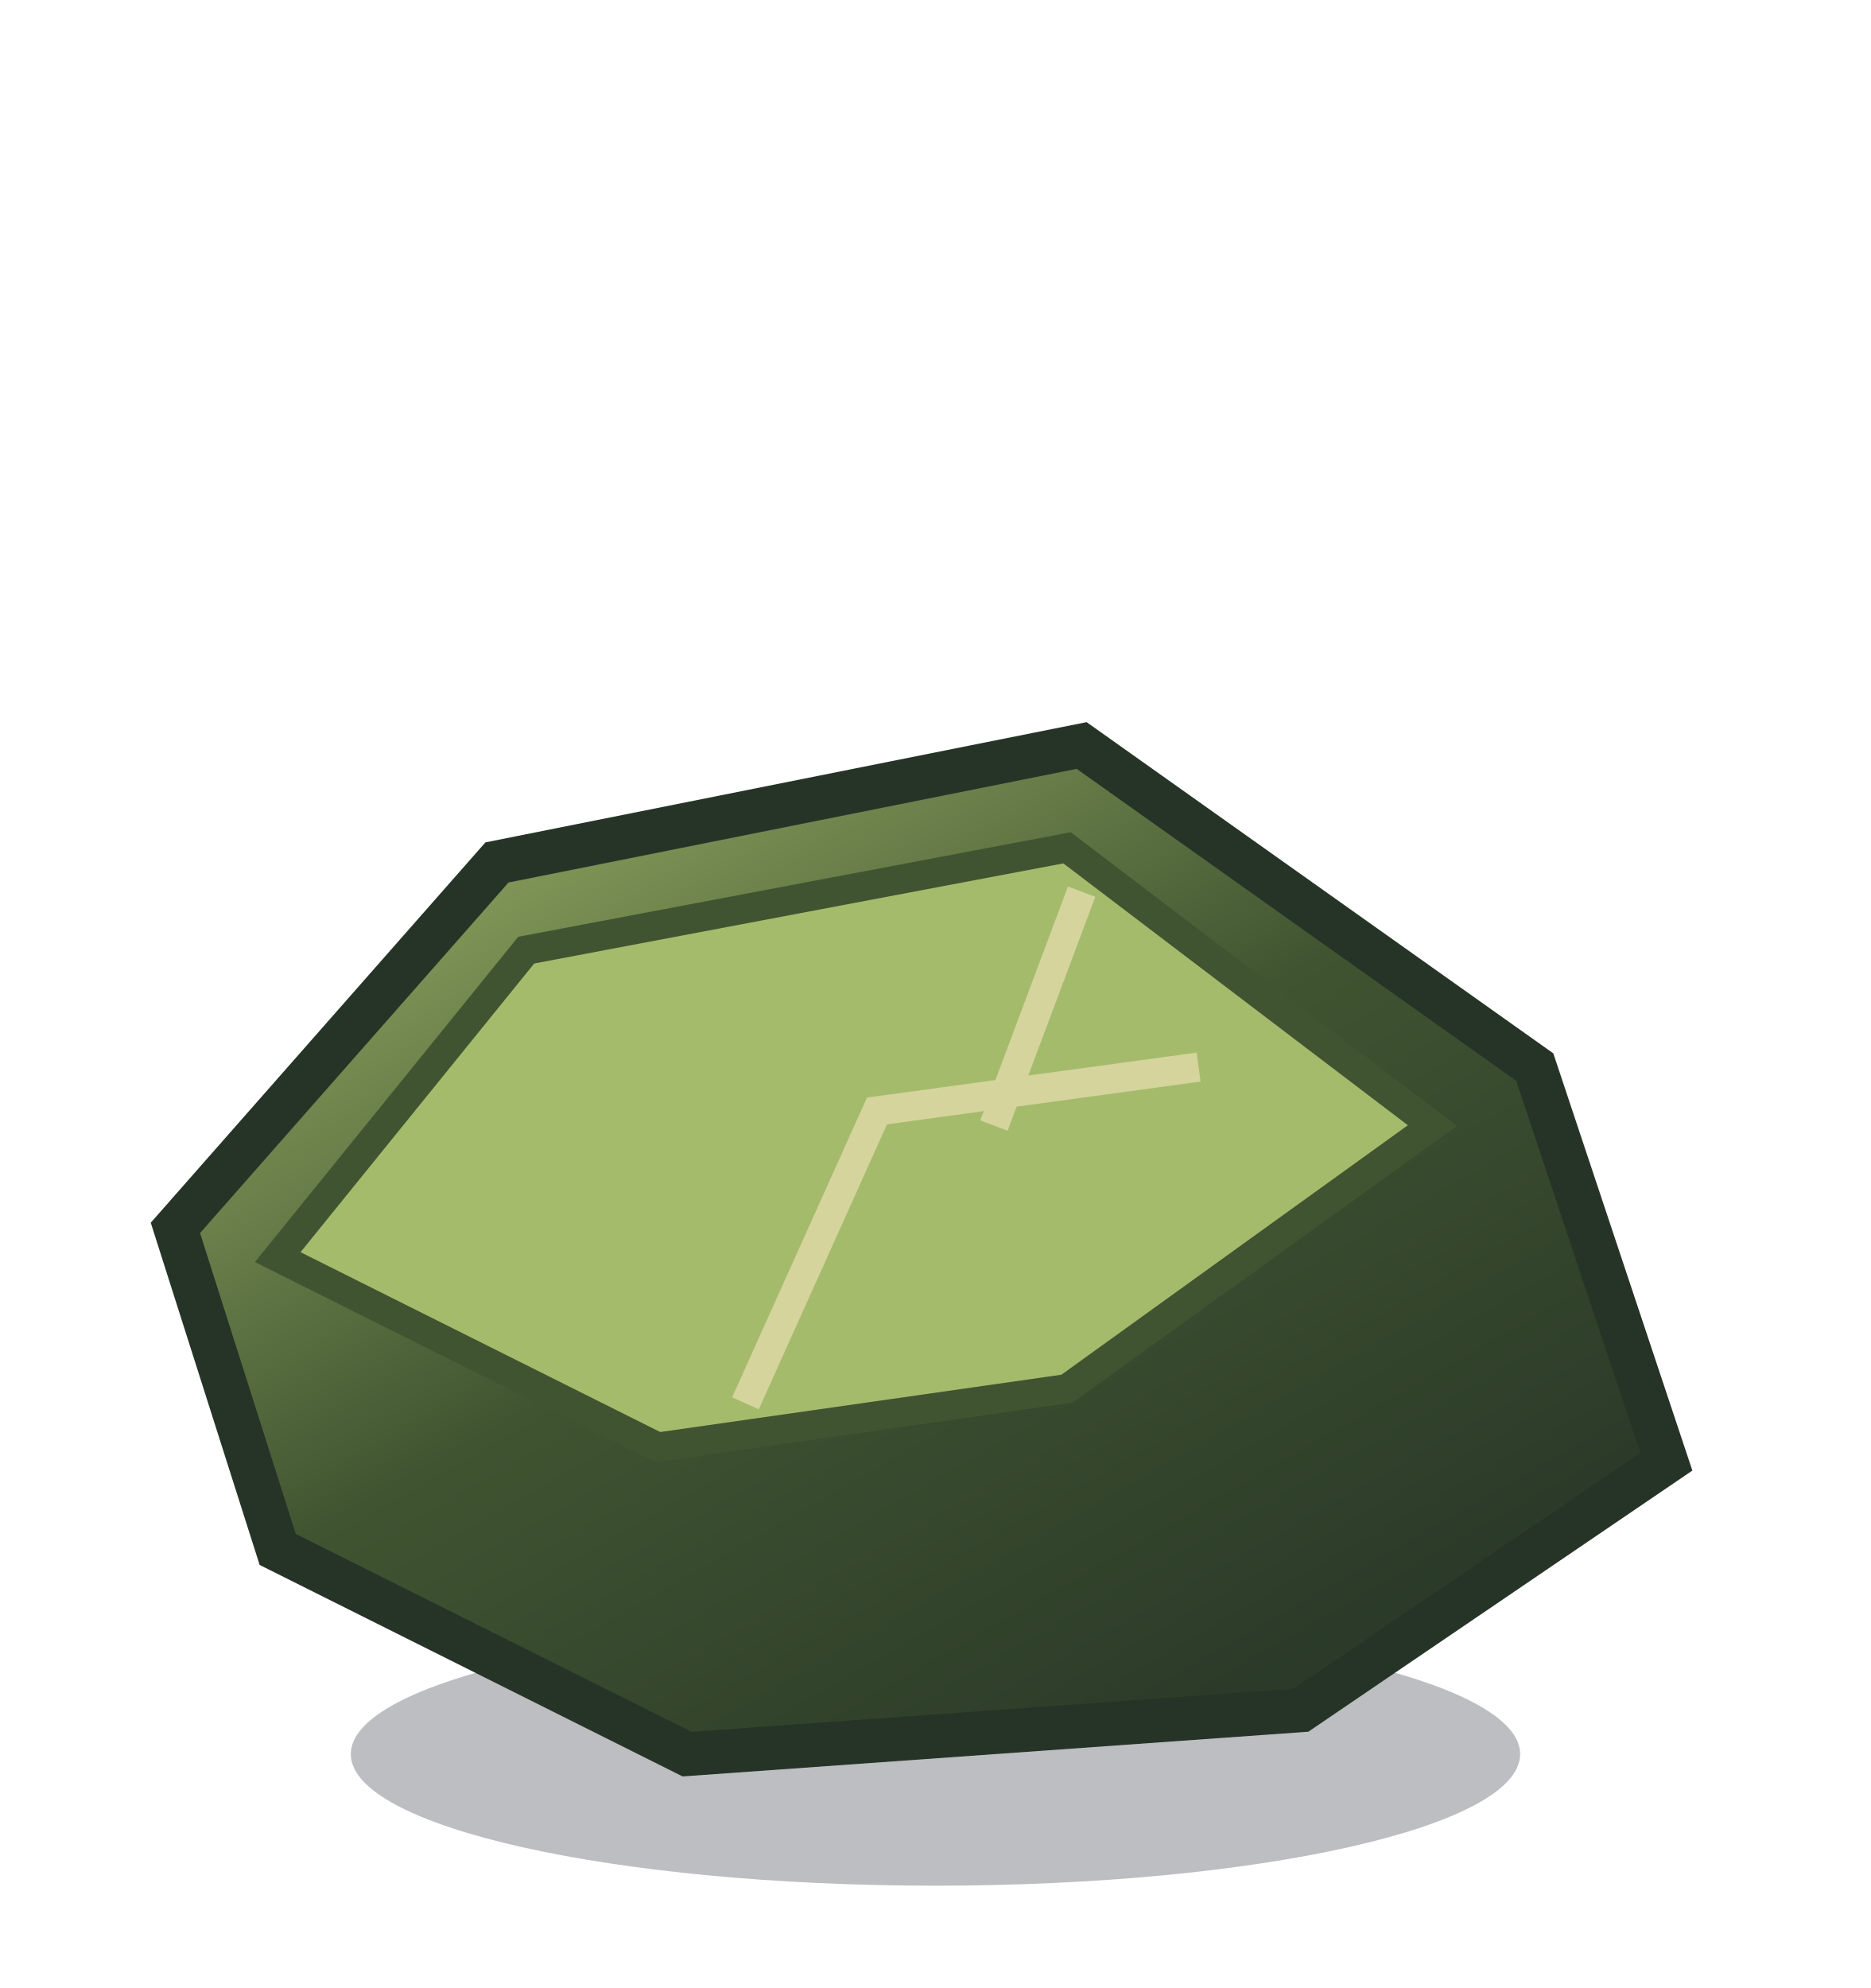
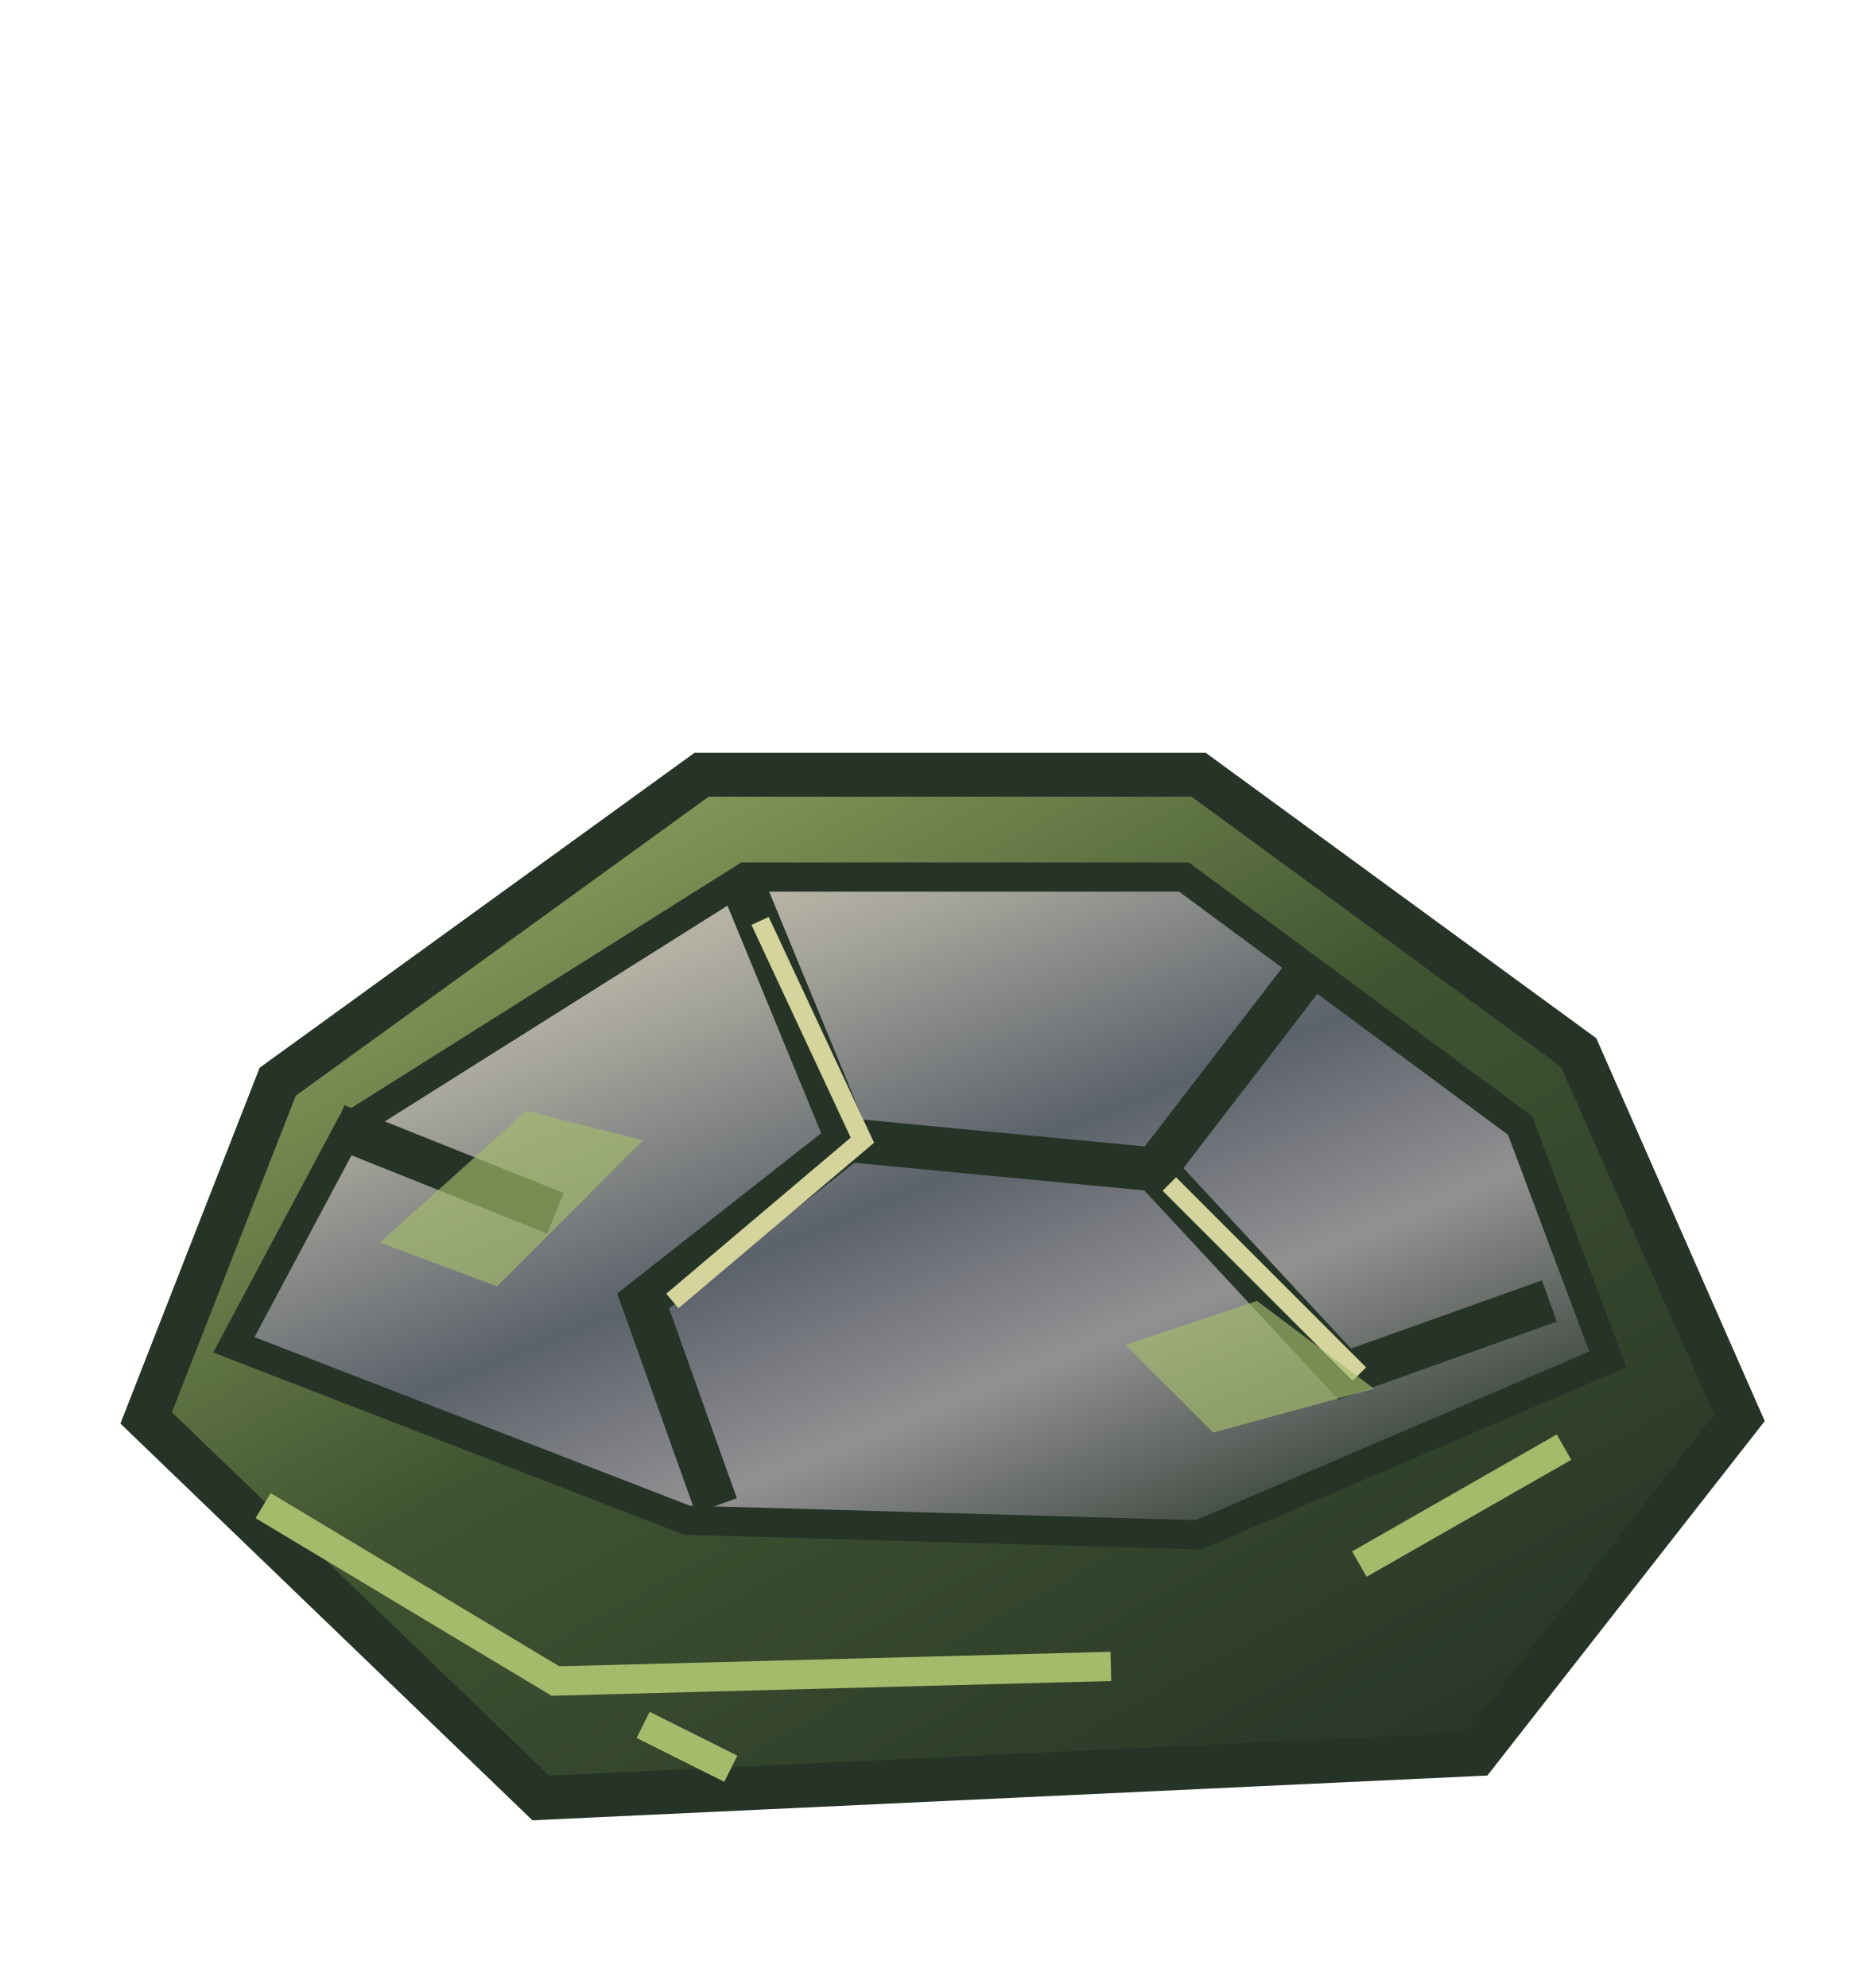
<svg xmlns="http://www.w3.org/2000/svg" viewBox="-64 -116 128 136">
  <defs>
    <linearGradient id="body" x1="0" y1="0" x2=".85" y2="1">
      <stop stop-color="#a5bb6c" />
      <stop offset=".5" stop-color="#405431" />
      <stop offset="1" stop-color="#263427" />
    </linearGradient>
+     <linearGradient id="wood" x1="0" y1="0" x2=".85" y2="1">
+       <stop stop-color="#b59a64" />
+       <stop offset=".42" stop-color="#716044" />
+       <stop offset="1" stop-color="#263427" />
+     </linearGradient>
+     <linearGradient id="leaf" x1="0" y1="0" x2=".8" y2="1">
+       <stop stop-color="#d5d49c" />
+       <stop offset=".35" stop-color="#a5bb6c" />
+       <stop offset="1" stop-color="#405431" />
+     </linearGradient>
+     <linearGradient id="metal" x1="0" y1="0" x2=".85" y2="1">
+       <stop stop-color="#ece2c5" />
+       <stop offset=".28" stop-color="#a5a49b" />
+       <stop offset=".52" stop-color="#5c626b" />
+       <stop offset=".72" stop-color="#929193" />
+       <stop offset="1" stop-color="#263427" />
+     </linearGradient>
+     <linearGradient id="bone" x1="0" y1="0" x2=".8" y2="1">
+       <stop stop-color="#fff1ce" />
+       <stop offset=".38" stop-color="#d2c7ad" />
+       <stop offset=".76" stop-color="#a89b8d" />
+       <stop offset="1" stop-color="#405431" />
+     </linearGradient>
+     <radialGradient id="core">
+       <stop stop-color="#d5d49c" />
+       <stop offset=".3" stop-color="#a5bb6c" />
+       <stop offset=".65" stop-color="#746044" />
+       <stop offset="1" stop-color="#263427" />
+     </radialGradient>
+     <radialGradient id="void">
+       <stop stop-color="#746044" />
+       <stop offset=".42" stop-color="#405431" />
+       <stop offset="1" stop-color="#111621" />
+     </radialGradient>
+     <linearGradient id="spirit" x1="0" y1="0" x2=".35" y2="1">
+       <stop stop-color="#d5d49c" />
+       <stop offset=".32" stop-color="#a5bb6c" />
+       <stop offset=".68" stop-color="#746044" />
+       <stop offset="1" stop-color="#405431" stop-opacity=".12" />
+     </linearGradient>
  </defs>
-   <ellipse cx="0" cy="4" rx="40" ry="9" fill="#101421" opacity=".28" />
-   <path d="M-45-10L-52-32L-30-57L10-65L41-43L50-16L25 1L-17 4Z" fill="url(#body)" stroke="#263427" stroke-width="3" />
-   <path d="M-45-30L-28-51L9-58L34-39L9-21L-19-17Z" fill="#a5bb6c" stroke="#405431" stroke-width="2" />
-   <path d="M-13-20L-4-40L18-43M4-39L10-55" fill="none" stroke="#d5d49c" stroke-width="2" />
+   <path d="M-54-19L-45-42L-16-63L18-63L44-44L55-19L37 4L-27 7Z" fill="url(#body)" stroke="#263427" stroke-width="3" />
+   <path d="M-48-24L-40-39L-13-56L17-56L40-39L46-23L18-11L-17-12Z" fill="url(#metal)" stroke="#263427" stroke-width="2" />
+   <path d="M-13-55L-6-38L-20-27L-15-13M-6-38L15-36L25-49M15-36L28-22L42-27M-41-39L-26-33" fill="none" stroke="#263427" stroke-width="3" />
+   <path d="M-12-53L-5-38L-18-27M16-35L29-22" fill="none" stroke="#d5d49c" stroke-width="1.3" />
+   <path d="M-46-13L-26-1L12-2M-20 2L-14 5M29-9L43-17" fill="none" stroke="#a5bb6c" stroke-width="2" />
+   <path d="M-38-31L-28-40L-20-38L-30-28ZM13-24L22-27L30-21L19-18Z" fill="#a5bb6c" opacity=".65" />
</svg>
